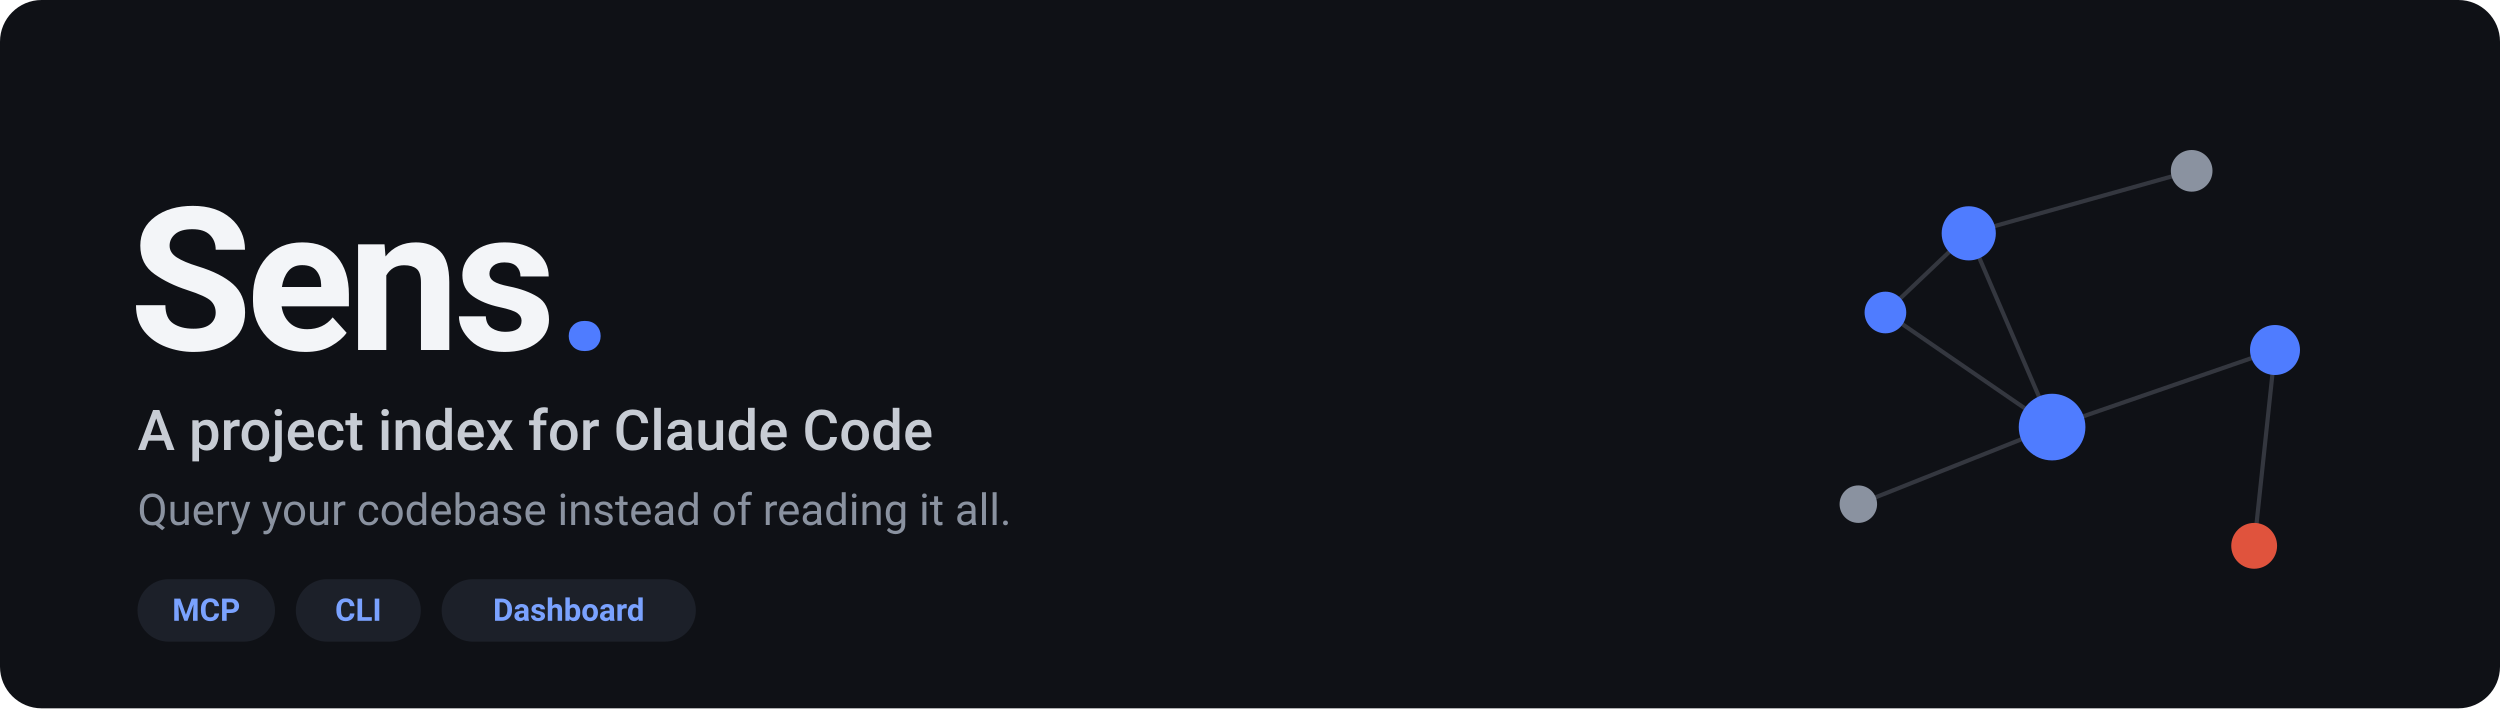
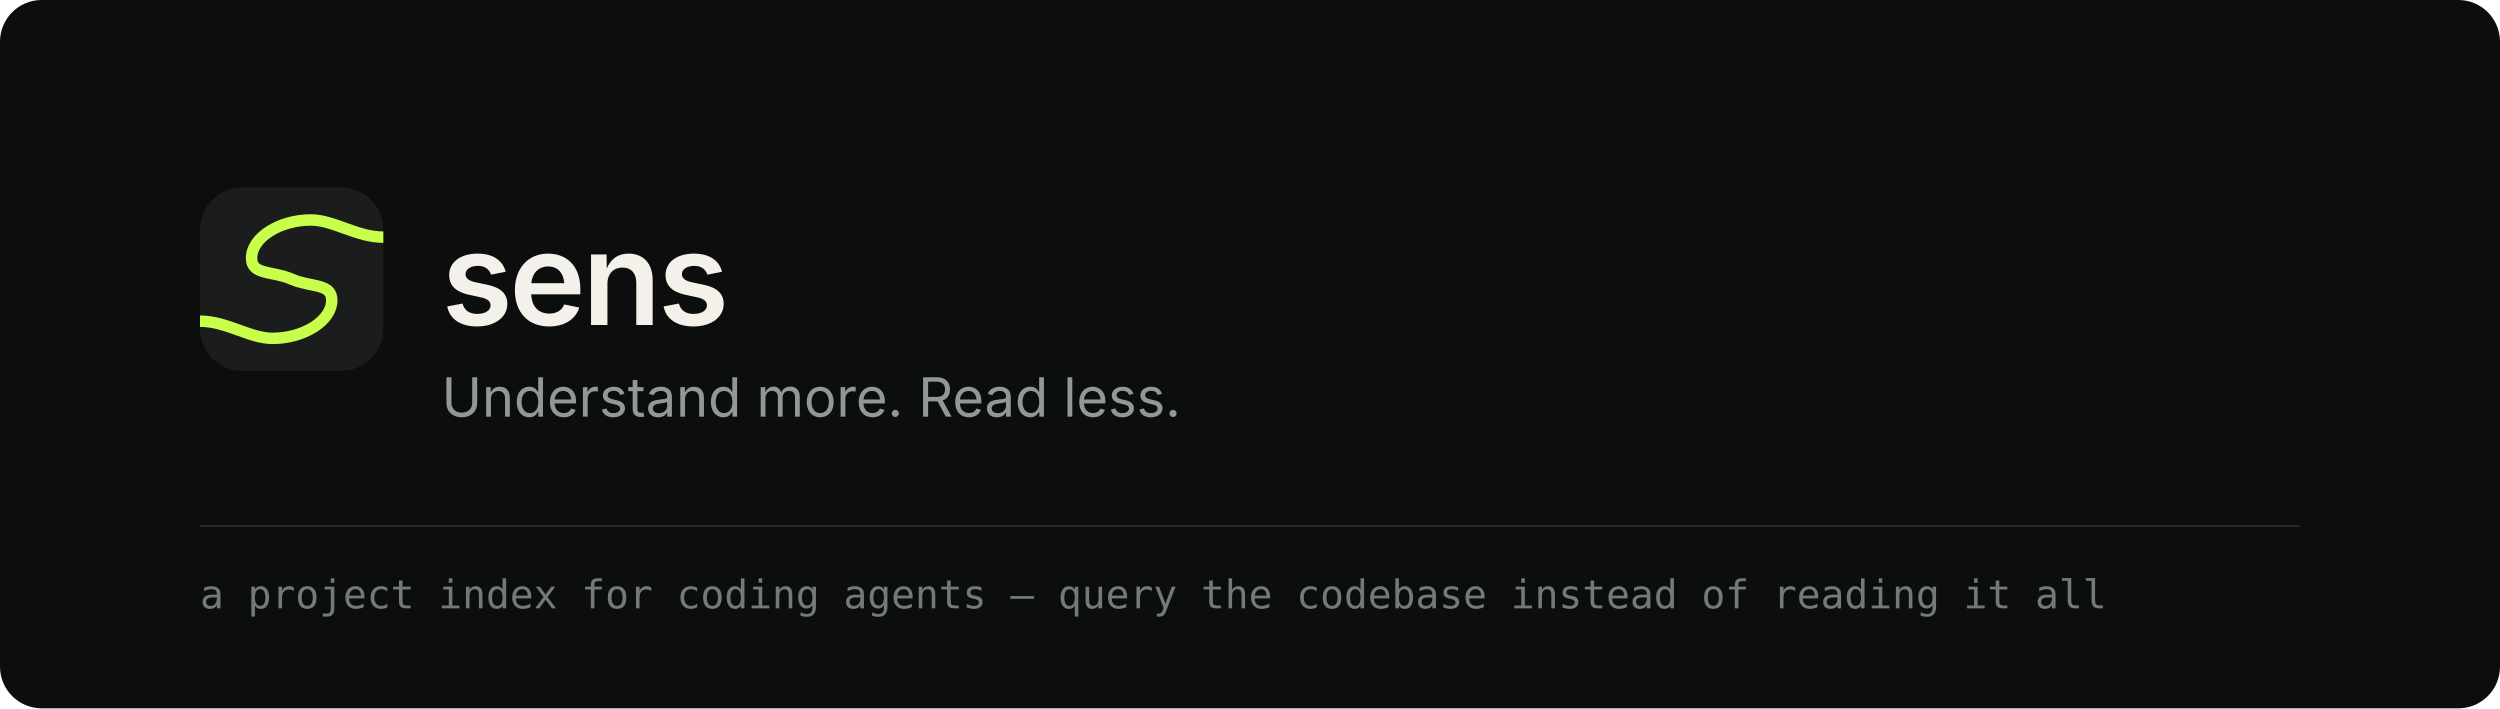
- <svg xmlns="http://www.w3.org/2000/svg" viewBox="0 0 1200 340" width="1200" height="340" font-family="system-ui, -apple-system, 'Segoe UI', Roboto, sans-serif">
-   <rect width="1200" height="340" rx="20" fill="#0f1116" />
-   <g stroke="#8a92a0" stroke-opacity="0.30" stroke-width="2">
-     <line x1="985" y1="205" x2="945" y2="112" />
-     <line x1="985" y1="205" x2="1092" y2="168" />
-     <line x1="985" y1="205" x2="892" y2="242" />
-     <line x1="985" y1="205" x2="905" y2="150" />
-     <line x1="945" y1="112" x2="905" y2="150" />
-     <line x1="945" y1="112" x2="1052" y2="82" />
-     <line x1="1092" y1="168" x2="1082" y2="262" />
+ <svg xmlns="http://www.w3.org/2000/svg" width="1200" height="340" viewBox="0 0 1200 340" role="img" aria-label="sens — understand more, read less">
+   <defs>
+     <clipPath id="sens-banner-body">
+       <rect width="48" height="48" rx="11" />
+     </clipPath>
+   </defs>
+   <rect width="1200" height="340" rx="20" fill="#0c0d0d" />
+   <g clip-path="url(#sens-banner-body)" transform="translate(96 90) scale(1.833333)">
+     <rect width="48" height="48" fill="#1a1d1c" />
+     <path d="M48 13C41 13 35 8.5 29 8.5C21 8.5 13.5 13 13.5 18.5C13.5 23 19 21.8 24 24C29 26.2 34.5 25 34.5 29.5C34.5 35 27 39.5 19 39.5C13 39.5 7 35 0 35" fill="none" stroke="#c7ff4a" stroke-width="3" stroke-linecap="round" />
  </g>
-   <g>
-     <circle cx="985" cy="205" r="16" fill="#4f7cff" />
-     <circle cx="945" cy="112" r="13" fill="#4f7cff" />
-     <circle cx="1092" cy="168" r="12" fill="#4f7cff" />
-     <circle cx="905" cy="150" r="10" fill="#4f7cff" />
-     <circle cx="1052" cy="82" r="10" fill="#8a92a0" />
-     <circle cx="892" cy="242" r="9" fill="#8a92a0" />
-     <circle cx="1082" cy="262" r="11" fill="#e0533d" />
-   </g>
-   <text x="62" y="168" font-size="96" font-weight="700" fill="#f3f5f8" letter-spacing="-3">Sens<tspan fill="#4f7cff">.</tspan>
-   </text>
-   <text x="66" y="216" font-size="27" font-weight="500" fill="#c7ccd4">A project index for Claude Code</text>
-   <text x="66" y="252" font-size="21" fill="#8a92a0">Query your codebase instead of reading it all.</text>
-   <g font-size="15" font-weight="600">
-     <rect x="66" y="278" width="66" height="30" rx="15" fill="#1c2029" />
-     <text x="99" y="298" fill="#7aa2ff" text-anchor="middle">MCP</text>
-     <rect x="142" y="278" width="60" height="30" rx="15" fill="#1c2029" />
-     <text x="172" y="298" fill="#7aa2ff" text-anchor="middle">CLI</text>
-     <rect x="212" y="278" width="122" height="30" rx="15" fill="#1c2029" />
-     <text x="273" y="298" fill="#7aa2ff" text-anchor="middle">Dashboard</text>
-   </g>
+   <text x="212" y="156" font-family="Geist, Inter, ui-sans-serif, system-ui, -apple-system, Segoe UI, Roboto, sans-serif" font-size="62" font-weight="600" letter-spacing="-1.6" fill="#f4f1ea">sens</text>
+   <text x="212" y="200" font-family="Geist, Inter, ui-sans-serif, system-ui, -apple-system, Segoe UI, Roboto, sans-serif" font-size="26" font-weight="400" fill="#929995">Understand more. Read less.</text>
+   <rect x="96" y="252" width="1008" height="1" fill="#252927" />
+   <text x="96" y="292" font-family="'Geist Mono', ui-monospace, SFMono-Regular, Menlo, Consolas, monospace" font-size="19" fill="#747b77">a project index for coding agents — query the codebase instead of reading it all</text>
</svg>
